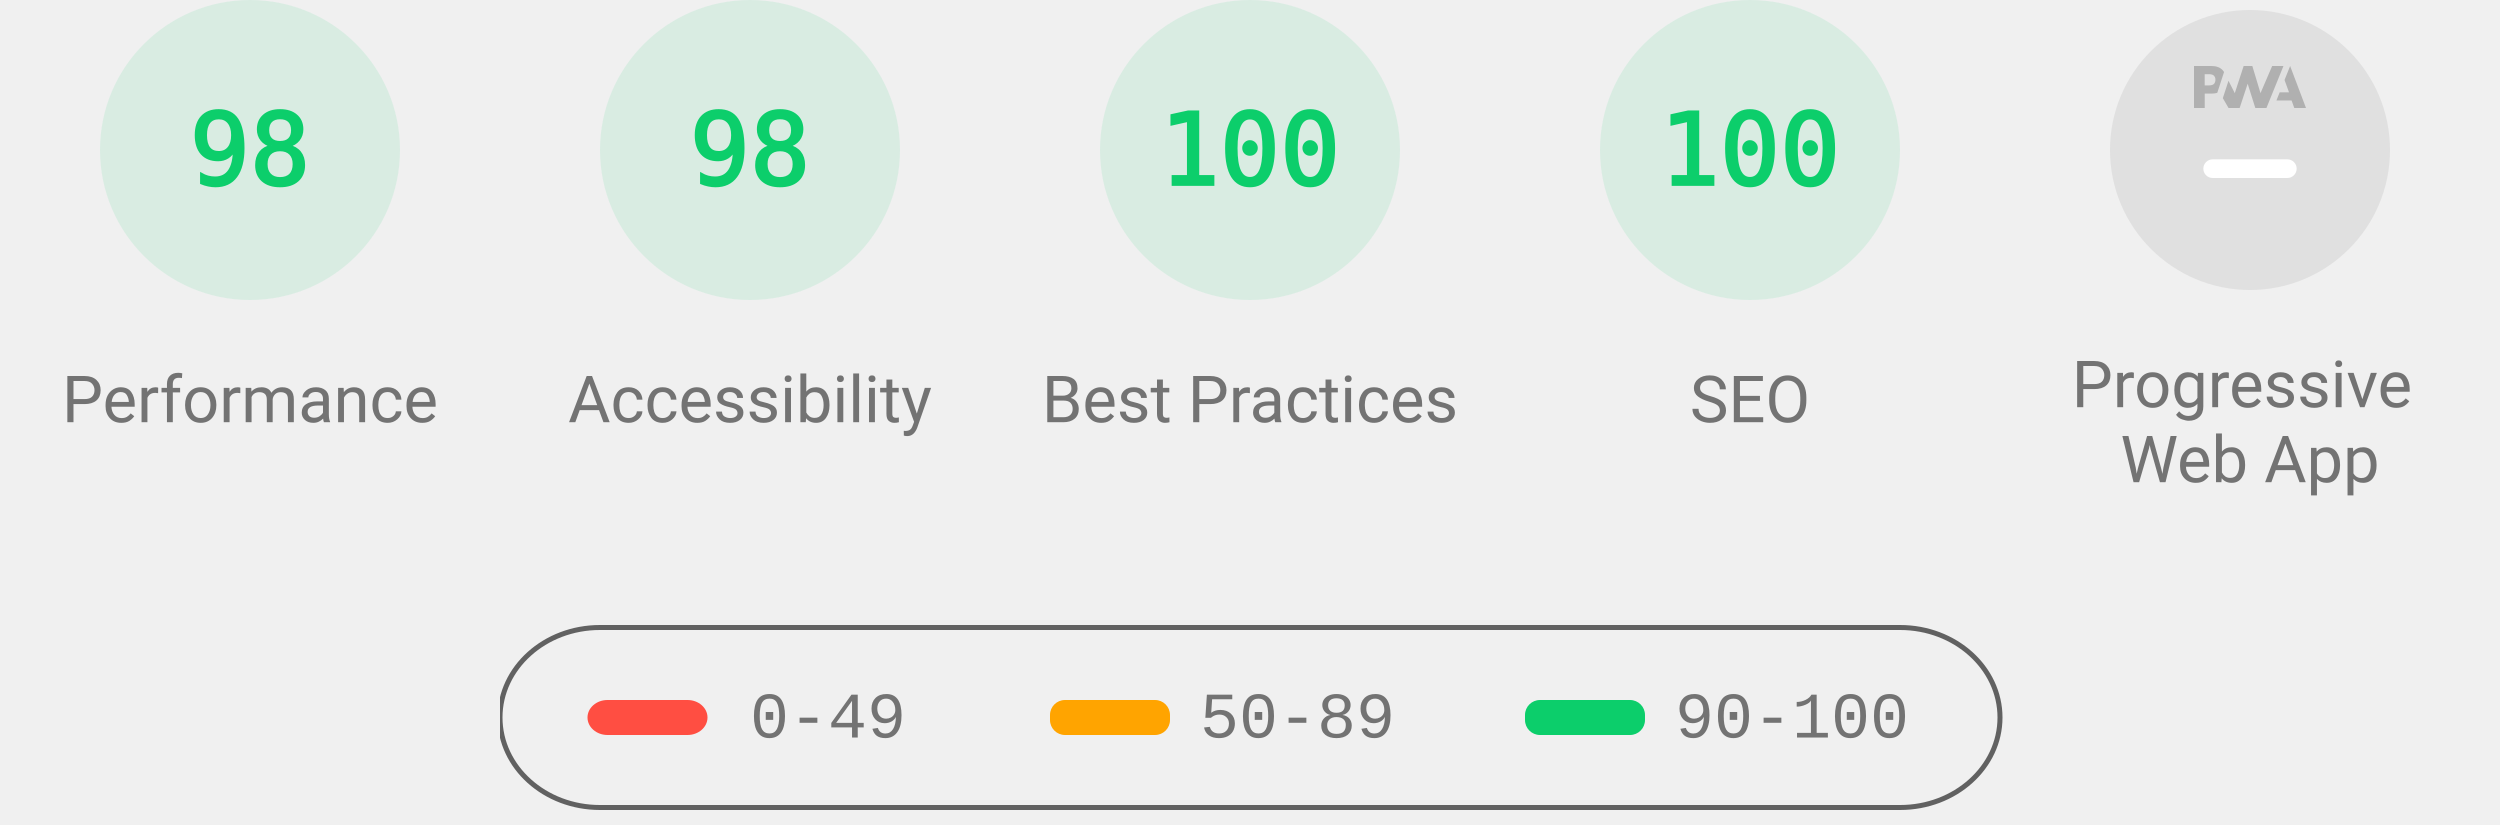
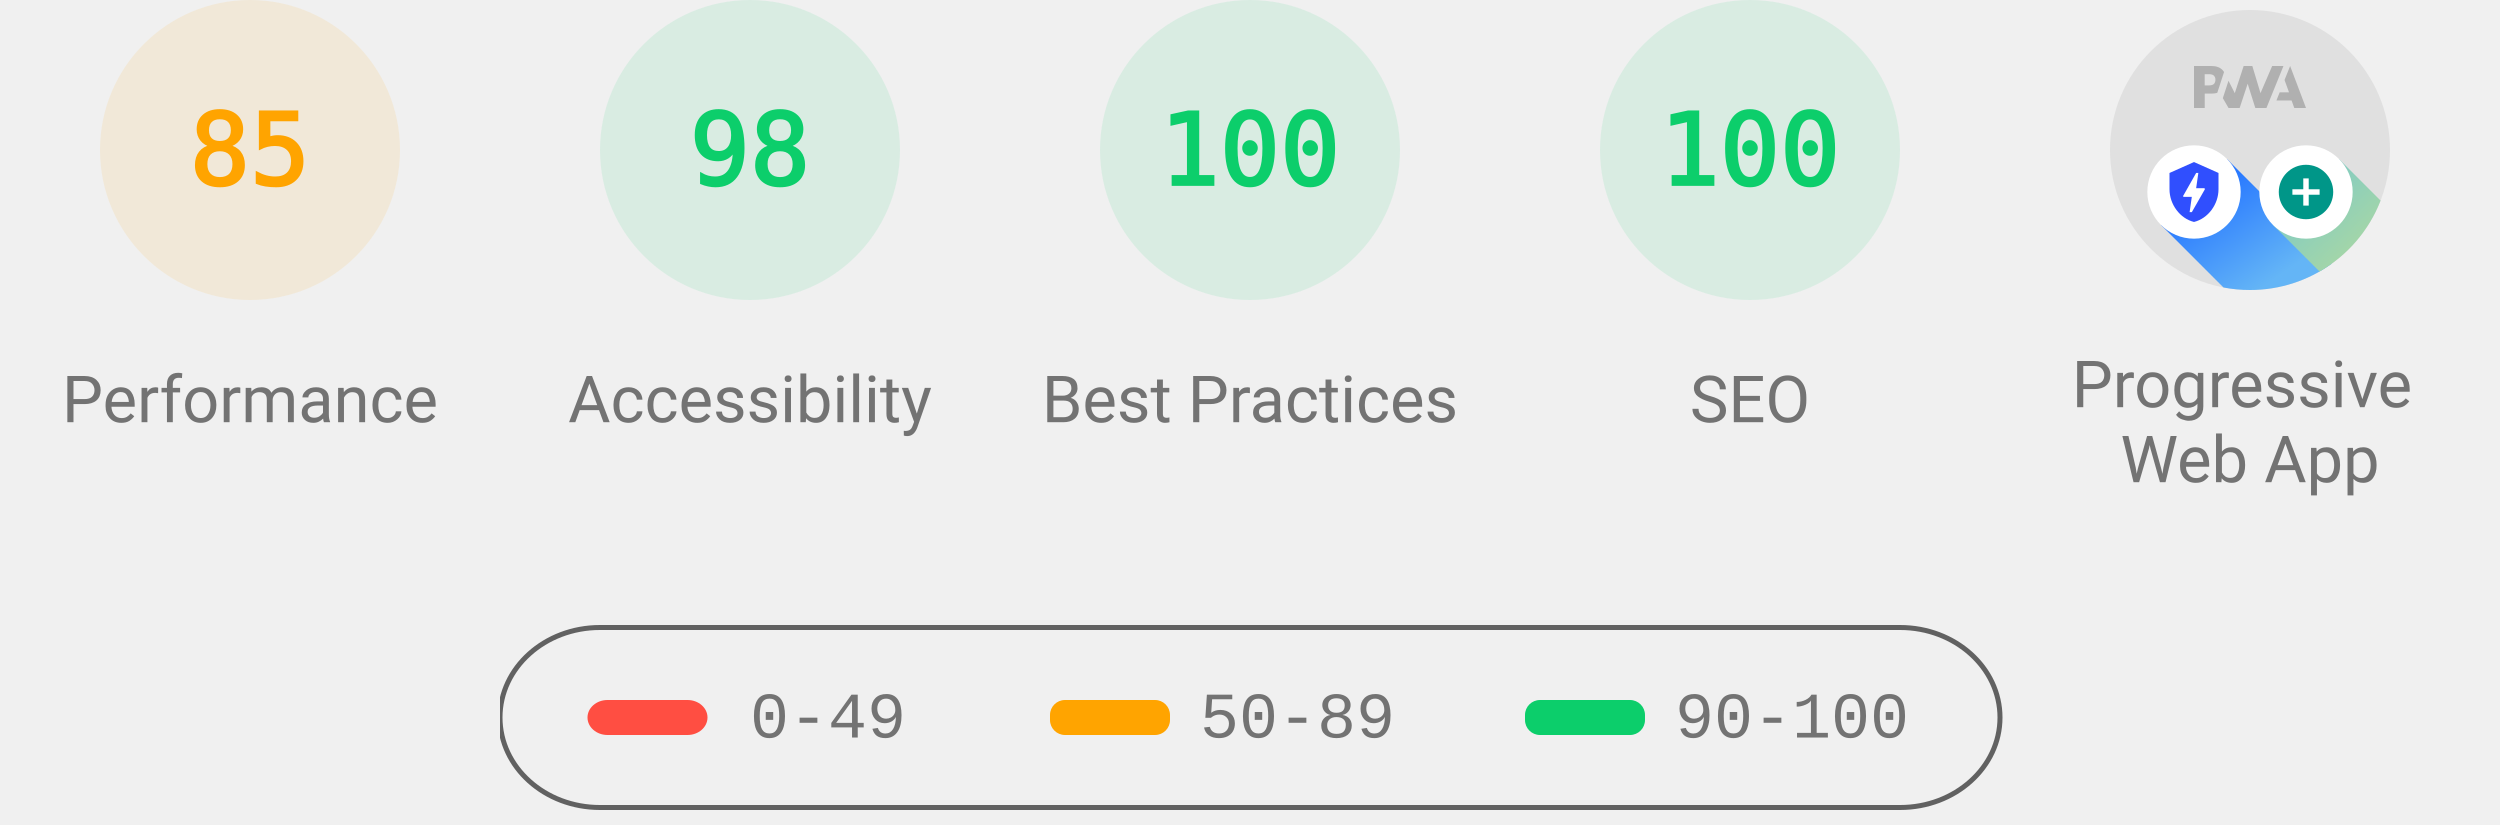
<svg xmlns="http://www.w3.org/2000/svg" class="theme--agnostic" fill="none" width="1000" height="330">
  <style>
			.gauge-base {
				opacity: 0.1
			}

			.gauge-arc {
				fill: none;
				animation-delay: 250ms;
				stroke-linecap: round;
				transform: rotate(-90deg);
				transform-origin: 100px 60px;
				animation: load-gauge 1s ease forwards
			}

			.guage-text {
				font-size: 40px;
				font-family: monospace;
				text-align: center
			}

			.guage-red {
				color: #ff4e42;
				fill: #ff4e42;
				stroke: #ff4e42
			}
			.guage-orange {
				color: #ffa400;
				fill: #ffa400;
				stroke: #ffa400
			}
			.guage-green {
				color: #0cce6b;
				fill: #0cce6b;
				stroke: #0cce6b
			}
			.theme--agnostic .guage-undefined {
				color: #5c5c5c;
				fill: #5c5c5c;
				stroke: #5c5c5c
			}
			.theme--light .guage-undefined {
				color: #1e1e1e;
				fill: #1e1e1e;
				stroke: #1e1e1e
			}
			.theme--dark .guage-undefined {
				color: #f5f5f5;
				fill: #f5f5f5;
				stroke: #f5f5f5
			}

			.guage-title {
				stroke: none;
				font-size: 26px;
				line-height: 26px;
				font-family: Roboto, Halvetica, Arial, sans-serif
			}
			.metric.guage-title {
				font-family: 'Courier New', Courier, monospace
			}
			.theme--agnostic .guage-title {
				color: #737373;
				fill: #737373
			}
			.theme--light .guage-title {
				color: #212121;
				fill: #212121
			}
			.theme--dark .guage-title {
				color: #f5f5f5;
				fill: #f5f5f5
			}

			@keyframes load-gauge {
				from {
					stroke-dasharray: 0 352.858
				}
			}
			.lh-gauge--pwa__disc {
				fill: #e0e0e0
			}
			.lh-gauge--pwa__logo {
				position: relative;
				fill: #b0b0b0
			}
			.lh-gauge--pwa__invisible {
				display: none
			}
			.lh-gauge--pwa__visible {
				display: inline
			}
			.guage-invisible {
				display: none
			}
			.lh-gauge--pwa__logo--primary-color {
				fill: #304ffe
			}
			.theme--agnostic .lh-gauge--pwa__logo--secondary-color {
				fill: #787878
			}
			.theme--light .lh-gauge--pwa__logo--secondary-color {
				fill: #3d3d3d
			}
			.theme--dark .lh-gauge--pwa__logo--secondary-color {
				fill: #d8b6b6
			}
			.theme--light #svg_2 {
				stroke: #00000022
			}
			.theme--agnostic #svg_2 {
				stroke: #616161
			}
			.theme--light #svg_2 {
				stroke: #00000022
			}
			.theme--dark #svg_2 {
				stroke: #f5f5f566
			}
		</style>
-   <svg class="guage-div guage-perf guage-green" viewBox="0 0 200 200" width="200" height="200" x="0" y="0">
-     <circle class="gauge-base" r="56" cx="100" cy="60" stroke-width="8" />
-     <circle class="gauge-arc guage-arc-1" r="56" cx="100" cy="60" stroke-width="8" style="stroke-dasharray: 344.821, 351.858;" />
-     <text class="guage-text" x="100px" y="60px" alignment-baseline="central" dominant-baseline="central" text-anchor="middle">98</text>
+   <svg class="guage-div guage-perf guage-orange" viewBox="0 0 200 200" width="200" height="200" x="0" y="0">
+     <circle class="gauge-base" r="56" cx="100" cy="60" stroke-width="8" />
+     <circle class="gauge-arc guage-arc-1" r="56" cx="100" cy="60" stroke-width="8" style="stroke-dasharray: 299.079, 351.858;" />
+     <text class="guage-text" x="100px" y="60px" alignment-baseline="central" dominant-baseline="central" text-anchor="middle">85</text>
    <text class="guage-title" x="100px" y="160px" alignment-baseline="central" dominant-baseline="central" text-anchor="middle">Performance</text>
  </svg>
  <svg class="guage-div guage-acc guage-green" viewBox="0 0 200 200" width="200" height="200" x="200" y="0">
    <circle class="gauge-base" r="56" cx="100" cy="60" stroke-width="8" />
    <circle class="gauge-arc guage-arc-2" r="56" cx="100" cy="60" stroke-width="8" style="stroke-dasharray: 344.821, 351.858;" />
    <text class="guage-text" x="100px" y="60px" alignment-baseline="central" dominant-baseline="central" text-anchor="middle">98</text>
    <text class="guage-title" x="100px" y="160px" alignment-baseline="central" dominant-baseline="central" text-anchor="middle">Accessibility</text>
  </svg>
  <svg class="guage-div guage-best guage-green" viewBox="0 0 200 200" width="200" height="200" x="400" y="0">
    <circle class="gauge-base" r="56" cx="100" cy="60" stroke-width="8" />
    <circle class="gauge-arc guage-arc-3" r="56" cx="100" cy="60" stroke-width="8" style="stroke-dasharray: 351.858, 351.858;" />
    <text class="guage-text" x="100px" y="60px" alignment-baseline="central" dominant-baseline="central" text-anchor="middle">100</text>
    <text class="guage-title" x="100px" y="160px" alignment-baseline="central" dominant-baseline="central" text-anchor="middle">Best Practices</text>
  </svg>
  <svg class="guage-div guage-seo guage-green" viewBox="0 0 200 200" width="200" height="200" x="600" y="0">
    <circle class="gauge-base" r="56" cx="100" cy="60" stroke-width="8" />
    <circle class="gauge-arc guage-arc-4" r="56" cx="100" cy="60" stroke-width="8" style="stroke-dasharray: 351.858, 351.858;" />
    <text class="guage-text" x="100px" y="60px" alignment-baseline="central" dominant-baseline="central" text-anchor="middle">100</text>
    <text class="guage-title" x="100px" y="160px" alignment-baseline="central" dominant-baseline="central" text-anchor="middle">SEO</text>
  </svg>
  <svg class="guage-div guage-pwa " viewBox="0 0 200 200" width="200" height="200" x="800" y="0">
    <svg viewBox="0 0 60 60" width="112" height="112" x="44" y="4">
      <defs>
        <linearGradient id="lh-gauge--pwa__check-circle__gradient-0" x1="50%" y1="0%" x2="50%" y2="100%">
          <stop stop-color="#00C852" offset="0%" />
          <stop stop-color="#009688" offset="100%" />
        </linearGradient>
        <linearGradient id="lh-gauge--pwa__installable__shadow-gradient-0" x1="76.056%" x2="24.111%" y1="82.995%" y2="24.735%">
          <stop stop-color="#A5D6A7" offset="0%" />
          <stop stop-color="#80CBC4" offset="100%" />
        </linearGradient>
        <linearGradient id="lh-gauge--pwa__fast-reliable__shadow-gradient-0" x1="76.056%" y1="82.995%" x2="25.678%" y2="26.493%">
          <stop stop-color="#64B5F6" offset="0%" />
          <stop stop-color="#2979FF" offset="100%" />
        </linearGradient>
        <g id="lh-gauge--pwa__fast-reliable-badge-0">
          <circle fill="#FFFFFF" cx="10" cy="10" r="10" />
          <path fill="#304FFE" d="M10 3.58l5.25 2.34v3.5c0 3.23-2.24 6.26-5.25 7-3.01-.74-5.25-3.77-5.25-7v-3.5L10 3.58zm-.47 10.74l2.76-4.83.03-.07c.04-.08 0-.24-.22-.24h-1.64l.47-3.26h-.47l-2.7 4.77c-.02.01.05-.1-.04.05-.09.16-.1.31.18.31h1.63l-.47 3.27h.47z" />
        </g>
        <g id="lh-gauge--pwa__installable-badge-0">
          <circle fill="#FFFFFF" cx="10" cy="10" r="10" />
          <path fill="#009688" d="M10 4.167A5.835 5.835 0 0 0 4.167 10 5.835 5.835 0 0 0 10 15.833 5.835 5.835 0 0 0 15.833 10 5.835 5.835 0 0 0 10 4.167zm2.917 6.416h-2.334v2.334H9.417v-2.334H7.083V9.417h2.334V7.083h1.166v2.334h2.334v1.166z" />
        </g>
      </defs>
      <g stroke="none" fill-rule="nonzero">
        <circle class="lh-gauge--pwa__disc" cx="30" cy="30" r="30" />
        <g class="lh-gauge--pwa__logo">
          <path d="M35.66 19.39l.7-1.75h2L37.4 15 38.6 12l3.4 9h-2.51l-.58-1.61z" />
          <path d="M33.52 21l3.65-9h-2.42l-2.5 5.82L30.5 12h-1.86l-1.9 5.82-1.35-2.65-1.21 3.72L25.4 21h2.38l1.72-5.2 1.64 5.2z" />
          <path fill-rule="nonzero" d="M20.3 17.91h1.48c.45 0 .85-.05 1.2-.15l.39-1.18 1.07-3.3a2.64 2.64 0 0 0-.28-.37c-.55-.6-1.36-.91-2.42-.91H18v9h2.3V17.9zm1.96-3.84c.22.22.33.5.33.87 0 .36-.1.65-.29.87-.2.23-.59.35-1.15.35h-.86v-2.41h.87c.52 0 .89.1 1.1.32z" />
        </g>
-         <rect class="lh-gauge--pwa__component lh-gauge--pwa__na-line lh-gauge--pwa__visible" fill="#FFFFFF" x="20" y="32" width="20" height="4" rx="2" />
+         <rect class="lh-gauge--pwa__component lh-gauge--pwa__na-line lh-gauge--pwa__invisible" fill="#FFFFFF" x="20" y="32" width="20" height="4" rx="2" />
        <g class="lh-gauge--pwa__component lh-gauge--pwa__fast-reliable-badge lh-gauge--pwa__invisible" transform="translate(20, 29)">
          <path fill="url(#lh-gauge--pwa__fast-reliable__shadow-gradient-0)" d="M33.63 19.49A30 30 0 0 1 16.2 30.36L3 17.14 17.14 3l16.49 16.49z" />
          <use href="#lh-gauge--pwa__fast-reliable-badge-0" />
        </g>
        <g class="lh-gauge--pwa__component lh-gauge--pwa__installable-badge lh-gauge--pwa__invisible" transform="translate(20, 29)">
          <path fill="url(#lh-gauge--pwa__installable__shadow-gradient-0)" d="M33.629 19.487c-4.272 5.453-10.391 9.39-17.415 10.869L3 17.142 17.142 3 33.63 19.487z" />
          <use href="#lh-gauge--pwa__installable-badge-0" />
        </g>
-         <g class="lh-gauge--pwa__component lh-gauge--pwa__fast-reliable-installable-badges lh-gauge--pwa__invisible">
+         <g class="lh-gauge--pwa__component lh-gauge--pwa__fast-reliable-installable-badges lh-gauge--pwa__visible">
          <g transform="translate(8, 29)">
            <path fill="url(#lh-gauge--pwa__fast-reliable__shadow-gradient-0)" d="M16.321 30.463L3 17.143 17.142 3l22.365 22.365A29.864 29.864 0 0 1 22 31c-1.942 0-3.84-.184-5.679-.537z" />
            <use href="#lh-gauge--pwa__fast-reliable-badge-0" />
          </g>
          <g transform="translate(32, 29)">
            <path fill="url(#lh-gauge--pwa__installable__shadow-gradient-0)" d="M25.982 11.84a30.107 30.107 0 0 1-13.08 15.203L3 17.143 17.142 3l8.84 8.84z" />
            <use href="#lh-gauge--pwa__installable-badge-0" />
          </g>
        </g>
        <g class="lh-gauge--pwa__component lh-gauge--pwa__check-circle lh-gauge--pwa__invisible" transform="translate(18, 28)">
          <circle fill="#FFFFFF" cx="12" cy="12" r="12" />
          <path fill="url(#lh-gauge--pwa__check-circle__gradient-0)" d="M12 2a10 10 0 1 0 0 20 10 10 0 0 0 0-20zm-2 15l-5-5 1.41-1.41L10 14.17l7.59-7.59L19 8l-9 9z" />
        </g>
      </g>
    </svg>
    <text class="guage-title" y="160px" alignment-baseline="central" dominant-baseline="central" text-anchor="middle">
      <tspan x="100px" dy="-6px">Progressive</tspan>
      <tspan x="100px" dy="30px">Web App</tspan>
    </text>
  </svg>
  <svg width="604" height="76" x="200" y="250">
    <g>
      <rect fill="none" id="canvas_background" height="80" width="604" y="-1" x="-1" />
      <g display="none" overflow="visible" y="0" x="0" height="100%" width="100%" id="canvasGrid">
        <rect fill="url(#gridpattern)" stroke-width="0" y="0" x="0" height="100%" width="100%" />
      </g>
    </g>
    <g>
      <rect fill-opacity="0" stroke-width="2" rx="40" id="svg_2" height="72" width="600" y="1" x="0" fill="#000000" />
      <rect stroke="#000" rx="8" id="svg_3" height="14" width="48" y="30" x="35" stroke-opacity="null" stroke-width="0" fill="#ff4e42" />
      <rect stroke="#000" rx="6" id="svg_4" height="14" width="48" y="30" x="220" stroke-opacity="null" stroke-width="0" fill="#ffa400" />
      <rect stroke="#000" rx="6" id="svg_5" height="14" width="48" y="30" x="410" stroke-opacity="null" stroke-width="0" fill="#0cce6b" />
      <text class="metric guage-title" xml:space="preserve" text-anchor="start" font-size="26" id="svg_6" y="45" x="100" stroke-opacity="null" stroke-width="0" stroke="#000">0-49</text>
      <text class="metric guage-title" xml:space="preserve" text-anchor="start" font-size="26" id="svg_7" y="45" x="280" stroke-opacity="null" stroke-width="0" stroke="#000">50-89</text>
      <text class="metric guage-title" xml:space="preserve" text-anchor="start" font-size="26" id="svg_8" y="45" x="470" stroke-opacity="null" stroke-width="0" stroke="#000">90-100</text>
    </g>
  </svg>
</svg>
